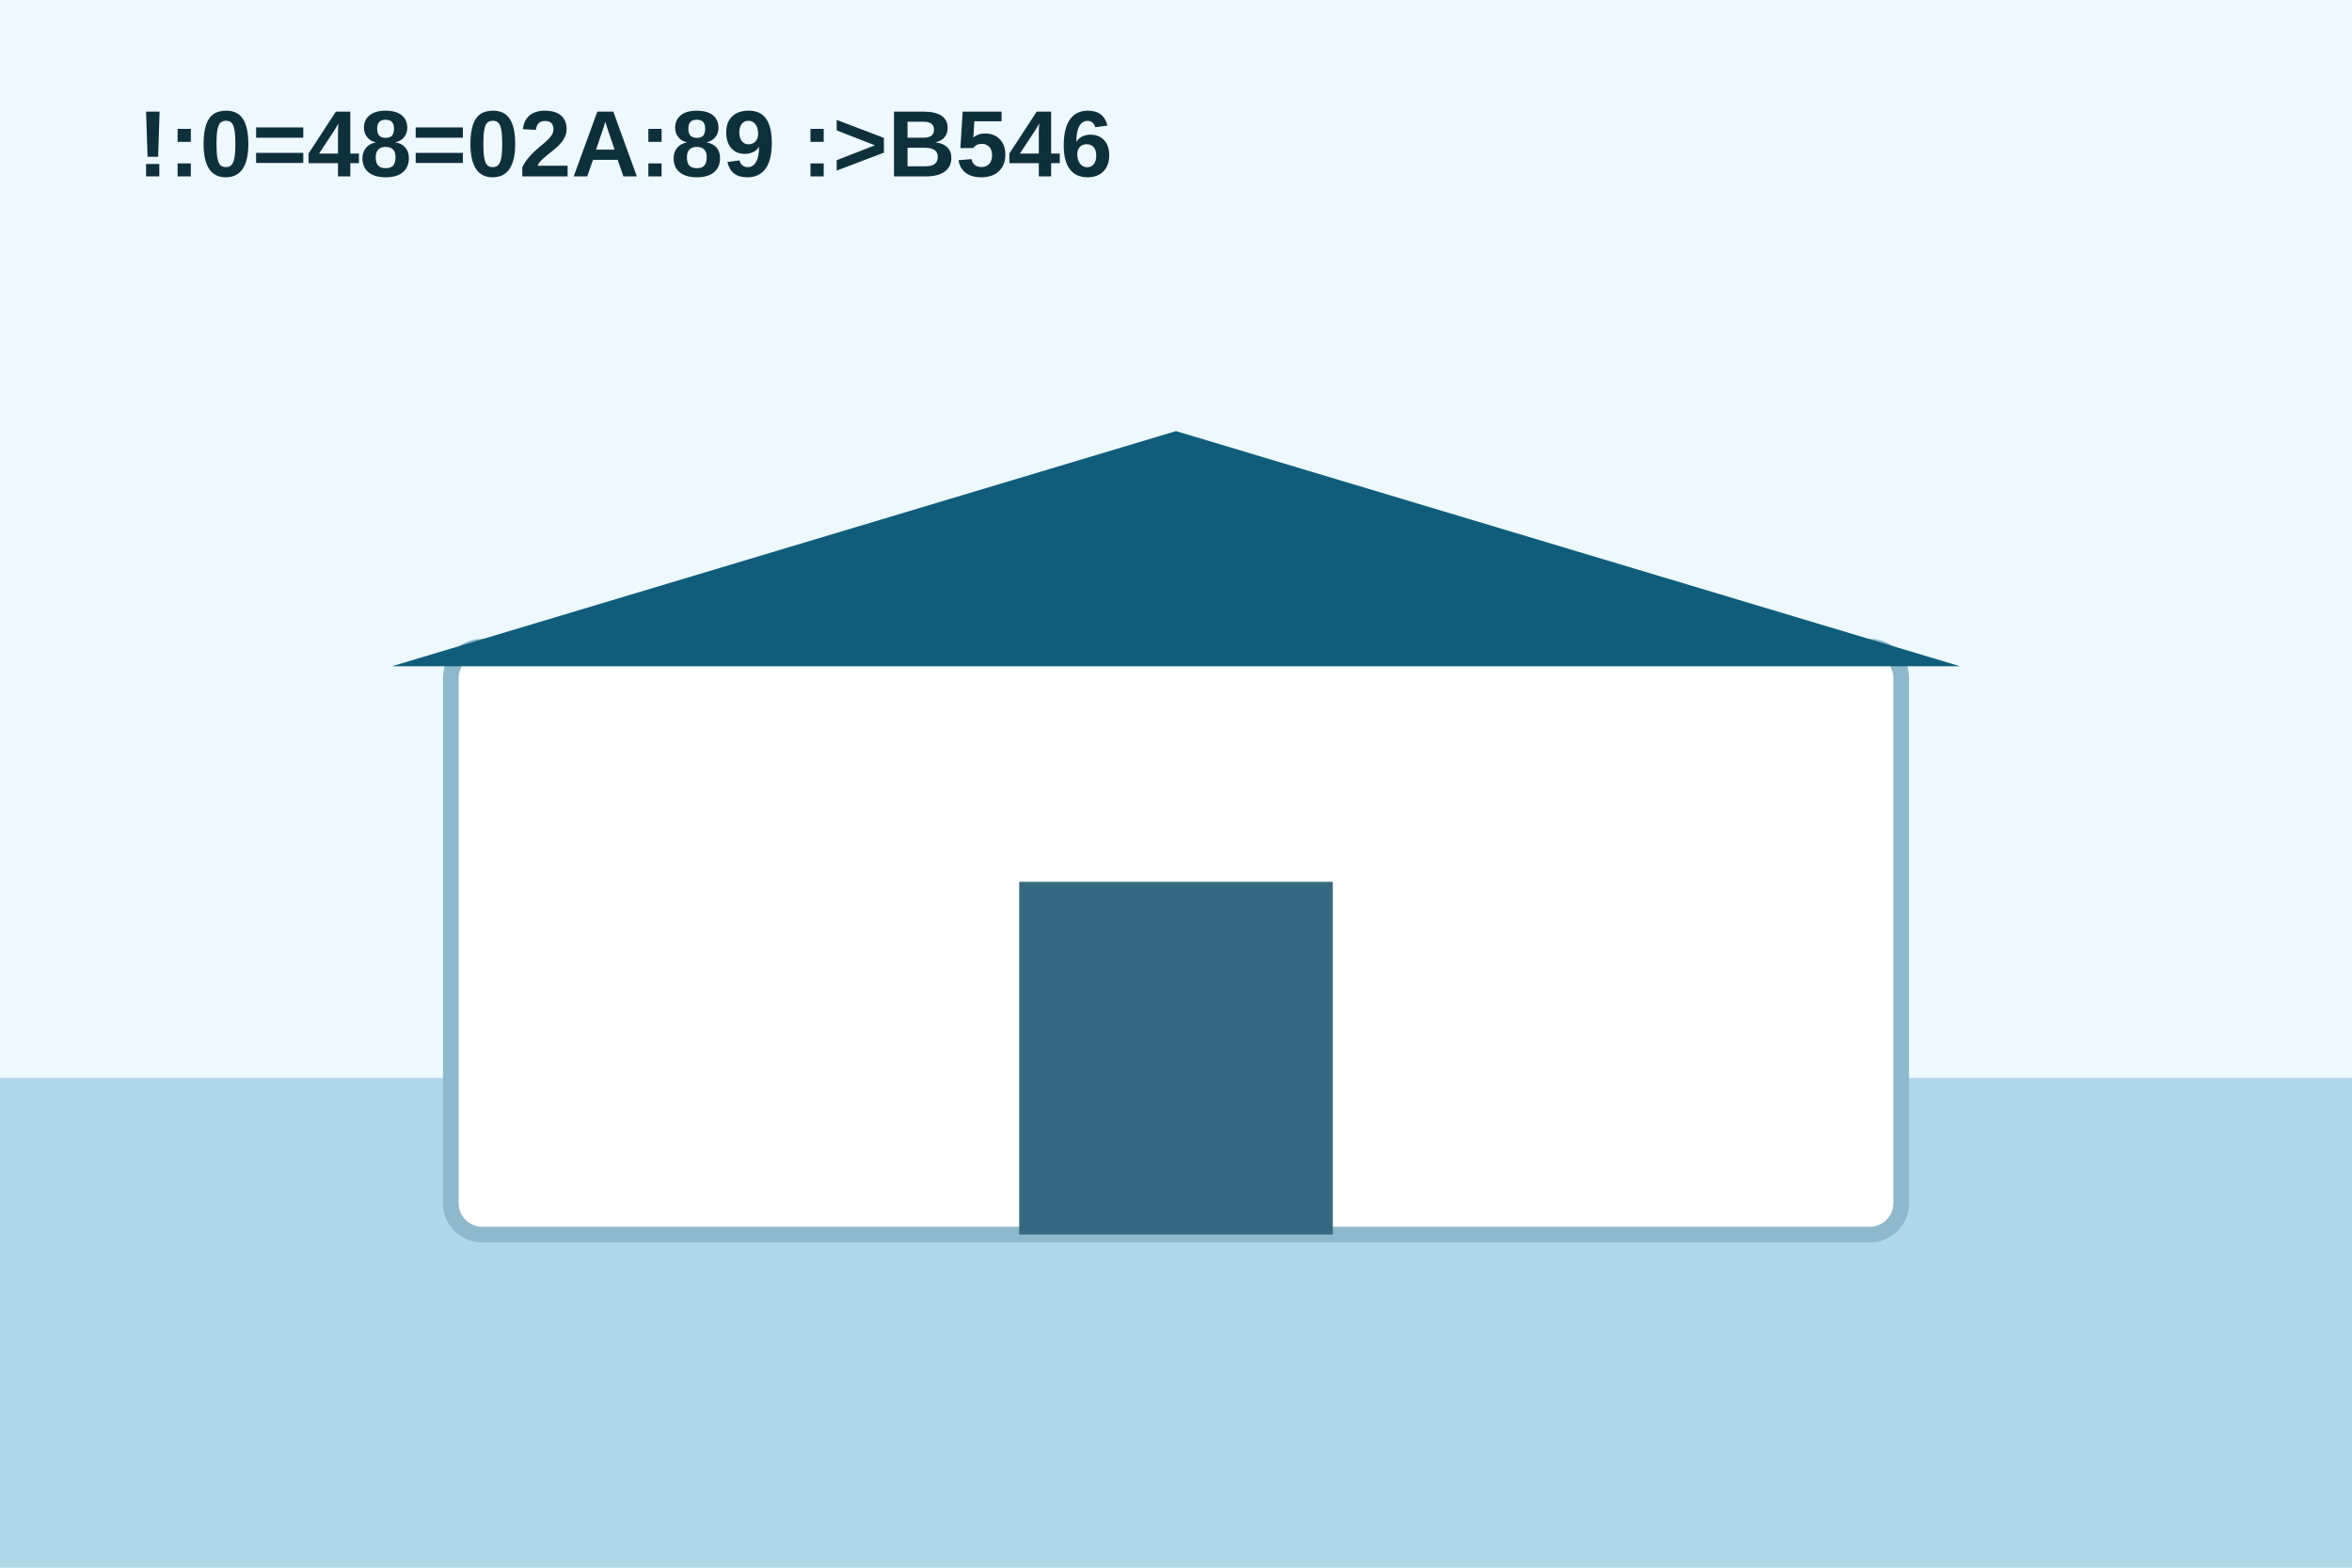
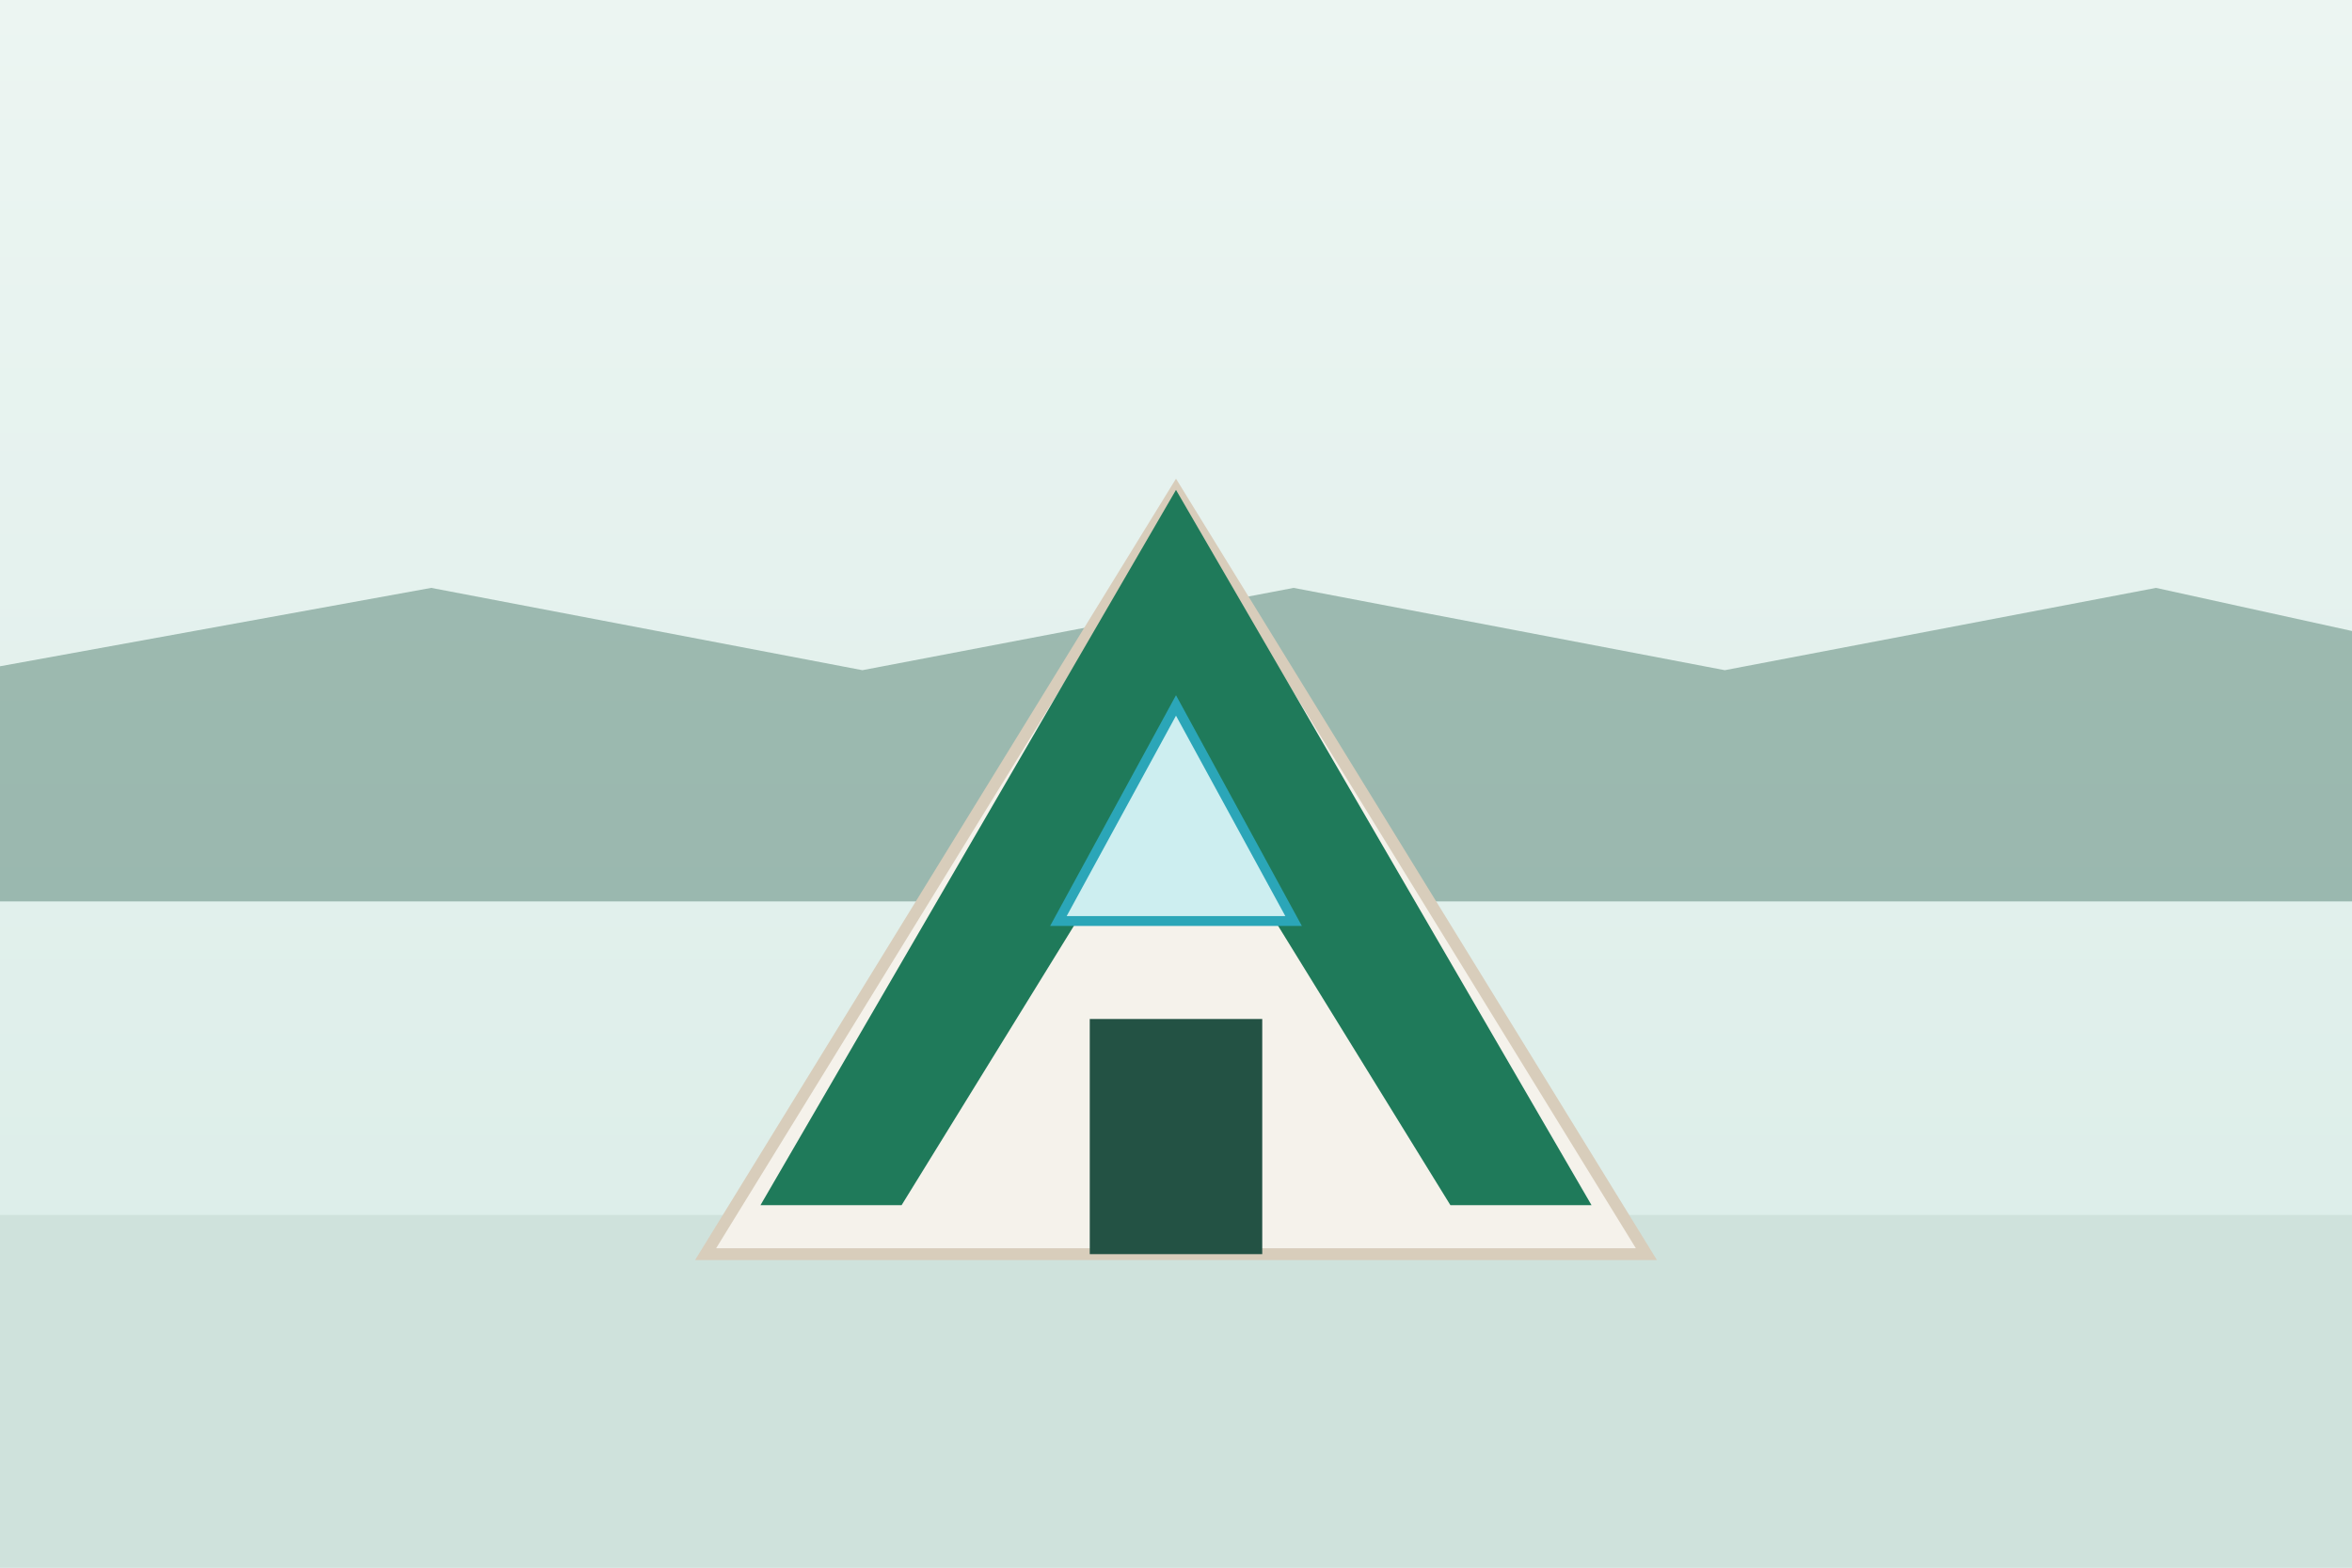
- <svg xmlns="http://www.w3.org/2000/svg" viewBox="0 0 1200 800">
-   <rect width="1200" height="800" fill="#edf9ff" />
-   <rect y="550" width="1200" height="250" fill="#b0d7e8" />
-   <rect x="230" y="330" width="740" height="300" rx="16" fill="#ffffff" stroke="#8eb8cc" stroke-width="8" />
-   <polygon points="200,340 600,220 1000,340" fill="#0f5d7a" />
-   <rect x="520" y="450" width="160" height="180" fill="#376a82" />
-   <text x="70" y="90" fill="#0e2f3c" font-family="Montserrat, Arial, sans-serif" font-size="48" font-weight="700">
-     !:0=48=02A:89 :&gt;B546
-   </text>
+ <svg xmlns="http://www.w3.org/2000/svg" viewBox="0 0 1200 800" preserveAspectRatio="xMidYMid slice">
+   <defs>
+     <linearGradient id="g4" x1="0" y1="0" x2="0" y2="1">
+       <stop offset="0" stop-color="#ecf5f2" />
+       <stop offset="1" stop-color="#d9ece7" />
+     </linearGradient>
+   </defs>
+   <rect width="1200" height="800" fill="url(#g4)" />
+   <path d="M0 340 L220 300 L440 342 L660 300 L880 342 L1100 300 L1200 322 L1200 460 L0 460 Z" fill="#2f6552" opacity="0.4" />
+   <rect y="620" width="1200" height="180" fill="#cfe2dc" />
+   <polygon points="600,250 360,640 840,640" fill="#f5f2eb" stroke="#d8cdbb" stroke-width="6" />
+   <polygon points="600,250 388,615 460,615 600,388 740,615 812,615" fill="#1f7a5a" />
+   <rect x="556" y="520" width="88" height="120" fill="#235244" />
+   <polygon points="600,360 540,470 660,470" fill="#cdeef0" stroke="#2ba6b8" stroke-width="5" />
</svg>
